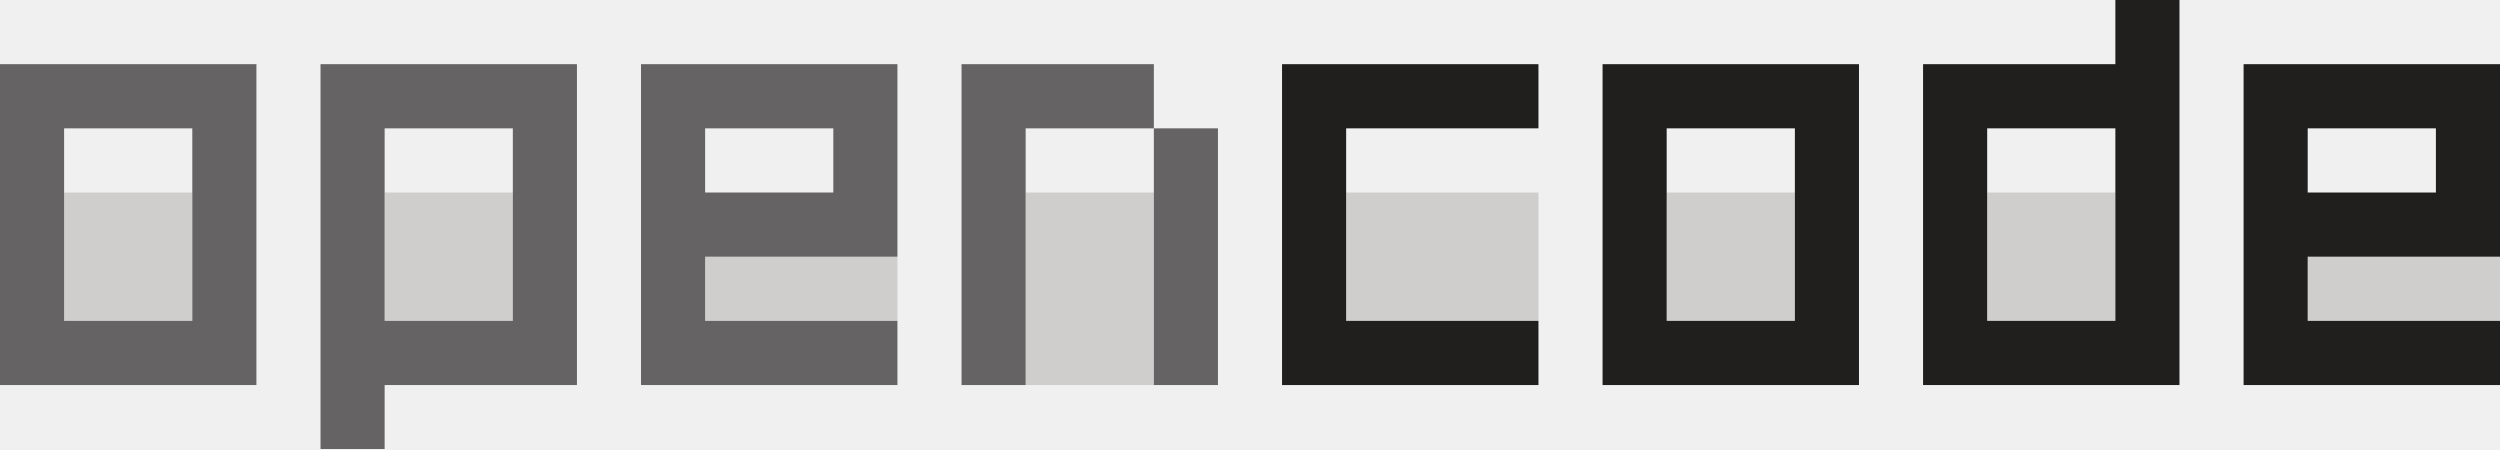
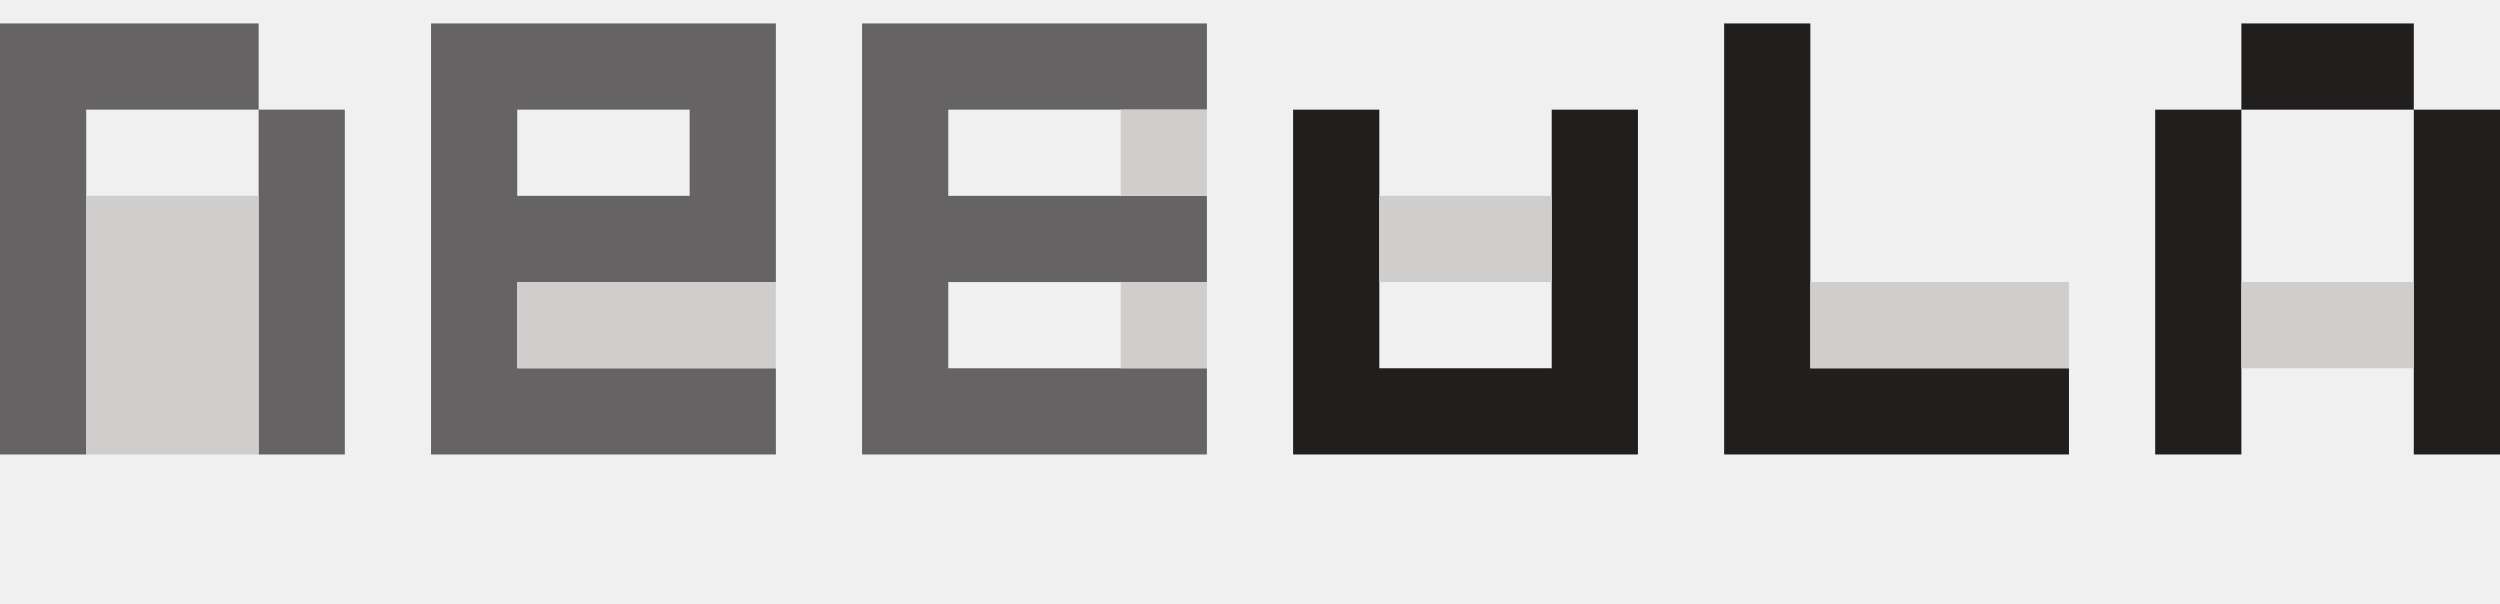
- <svg xmlns="http://www.w3.org/2000/svg" width="640" height="115" viewBox="0 0 640 115" fill="none">
-   <g clip-path="url(#clip0_1401_86330)">
-     <mask id="mask0_1401_86330" style="mask-type:luminance" maskUnits="userSpaceOnUse" x="0" y="0" width="640" height="115">
-       <path d="M640 0H0V115H640V0Z" fill="white" />
-     </mask>
-     <g mask="url(#mask0_1401_86330)">
-       <path d="M49.235 82.143H16.414V49.286H49.235V82.143Z" fill="#CFCECD" />
-       <path d="M49.231 32.857H16.41V82.143H49.231V32.857ZM65.641 98.572H0V16.429H65.641V98.572Z" fill="#656363" />
-       <path d="M131.281 82.143H98.461V49.286H131.281V82.143Z" fill="#CFCECD" />
-       <path d="M98.465 82.143H131.285V32.857H98.465V82.143ZM147.696 98.572H98.465V115H82.055V16.429H147.696V98.572Z" fill="#656363" />
-       <path d="M229.746 65.714V82.142H180.516V65.714H229.746Z" fill="#CFCECD" />
-       <path d="M229.743 65.714H180.512V82.143H229.743V98.572H164.102V16.429H229.743V65.714ZM180.512 49.286H213.332V32.857H180.512V49.286Z" fill="#656363" />
-       <path d="M295.383 98.572H262.562V49.286H295.383V98.572Z" fill="#CFCECD" />
-       <path d="M295.387 32.857H262.567V98.572H246.156V16.429H295.387V32.857ZM311.797 98.572H295.387V32.857H311.797V98.572Z" fill="#656363" />
-       <path d="M393.848 82.143H344.617V49.286H393.848V82.143Z" fill="#CFCECD" />
-       <path d="M393.844 32.857H344.613V82.143H393.844V98.572H328.203V16.429H393.844V32.857Z" fill="#211E1E" />
-       <path d="M459.485 82.143H426.664V49.286H459.485V82.143Z" fill="#CFCECD" />
-       <path d="M459.489 32.857H426.668V82.143H459.489V32.857ZM475.899 98.572H410.258V16.429H475.899V98.572Z" fill="#211E1E" />
-       <path d="M541.539 82.143H508.719V49.286H541.539V82.143Z" fill="#CFCECD" />
-       <path d="M541.535 32.857H508.715V82.143H541.535V32.857ZM557.946 98.571H492.305V16.429H541.535V0H557.946V98.571Z" fill="#211E1E" />
-       <path d="M639.996 65.714V82.142H590.766V65.714H639.996Z" fill="#CFCECD" />
-       <path d="M590.77 32.857V49.286H623.59V32.857H590.77ZM640 65.714H590.77V82.143H640V98.572H574.359V16.429H640V65.714Z" fill="#211E1E" />
+ <svg xmlns="http://www.w3.org/2000/svg" width="640.0" height="154.48" viewBox="0 0 640.0 154.48" fill="none">
+   <g transform="translate(0,6) scale(3.678161)">
+     <g transform="translate(0,0)">
+       <path d="M18 6H6V30H0V0H18V6ZM24 30H18V6H24V30Z" fill="#656363" />
+       <path d="M18 30H6V12H18V30Z" fill="#CFCECD" />
+     </g>
+     <g transform="translate(30,0)">
+       <path d="M24 18H6V24H24V30H0V0H24V18ZM6 12H18V6H6V12Z" fill="#656363" />
+       <path d="M24 18V24H6V18H24Z" fill="#CFCECD" />
+     </g>
+     <g transform="translate(60,0)">
+       <path d="M6 30H0V0H6V30ZM24 6H6V0H24V6ZM24 18H6V12H24V18ZM24 30H6V24H24V30Z" fill="#656363" />
+       <path d="M18 12H24V6H18V12ZM18 24H24V18H18V24Z" fill="#CFCECD" />
+     </g>
+     <g transform="translate(90,0)">
+       <path d="M24 30H0V6H6V24H18V6H24V30Z" fill="#211E1E" />
+       <path d="M18 12H6V18H18V12Z" fill="#CFCECD" />
+     </g>
+     <g transform="translate(120,0)">
+       <path d="M24 30H0V0H6V24H24V30Z" fill="#211E1E" />
+       <path d="M24 18V24H6V18H24Z" fill="#CFCECD" />
+     </g>
+     <g transform="translate(150,0)">
+       <path d="M18 6H6V0H18V6ZM6 30H0V6H6V30ZM24 30H18V6H24V30Z" fill="#211E1E" />
+       <path d="M18 24H6V18H18V24Z" fill="#CFCECD" />
    </g>
  </g>
-   <defs>
-     <clipPath id="clip0_1401_86330">
-       <rect width="640" height="115" fill="white" />
-     </clipPath>
-   </defs>
</svg>
